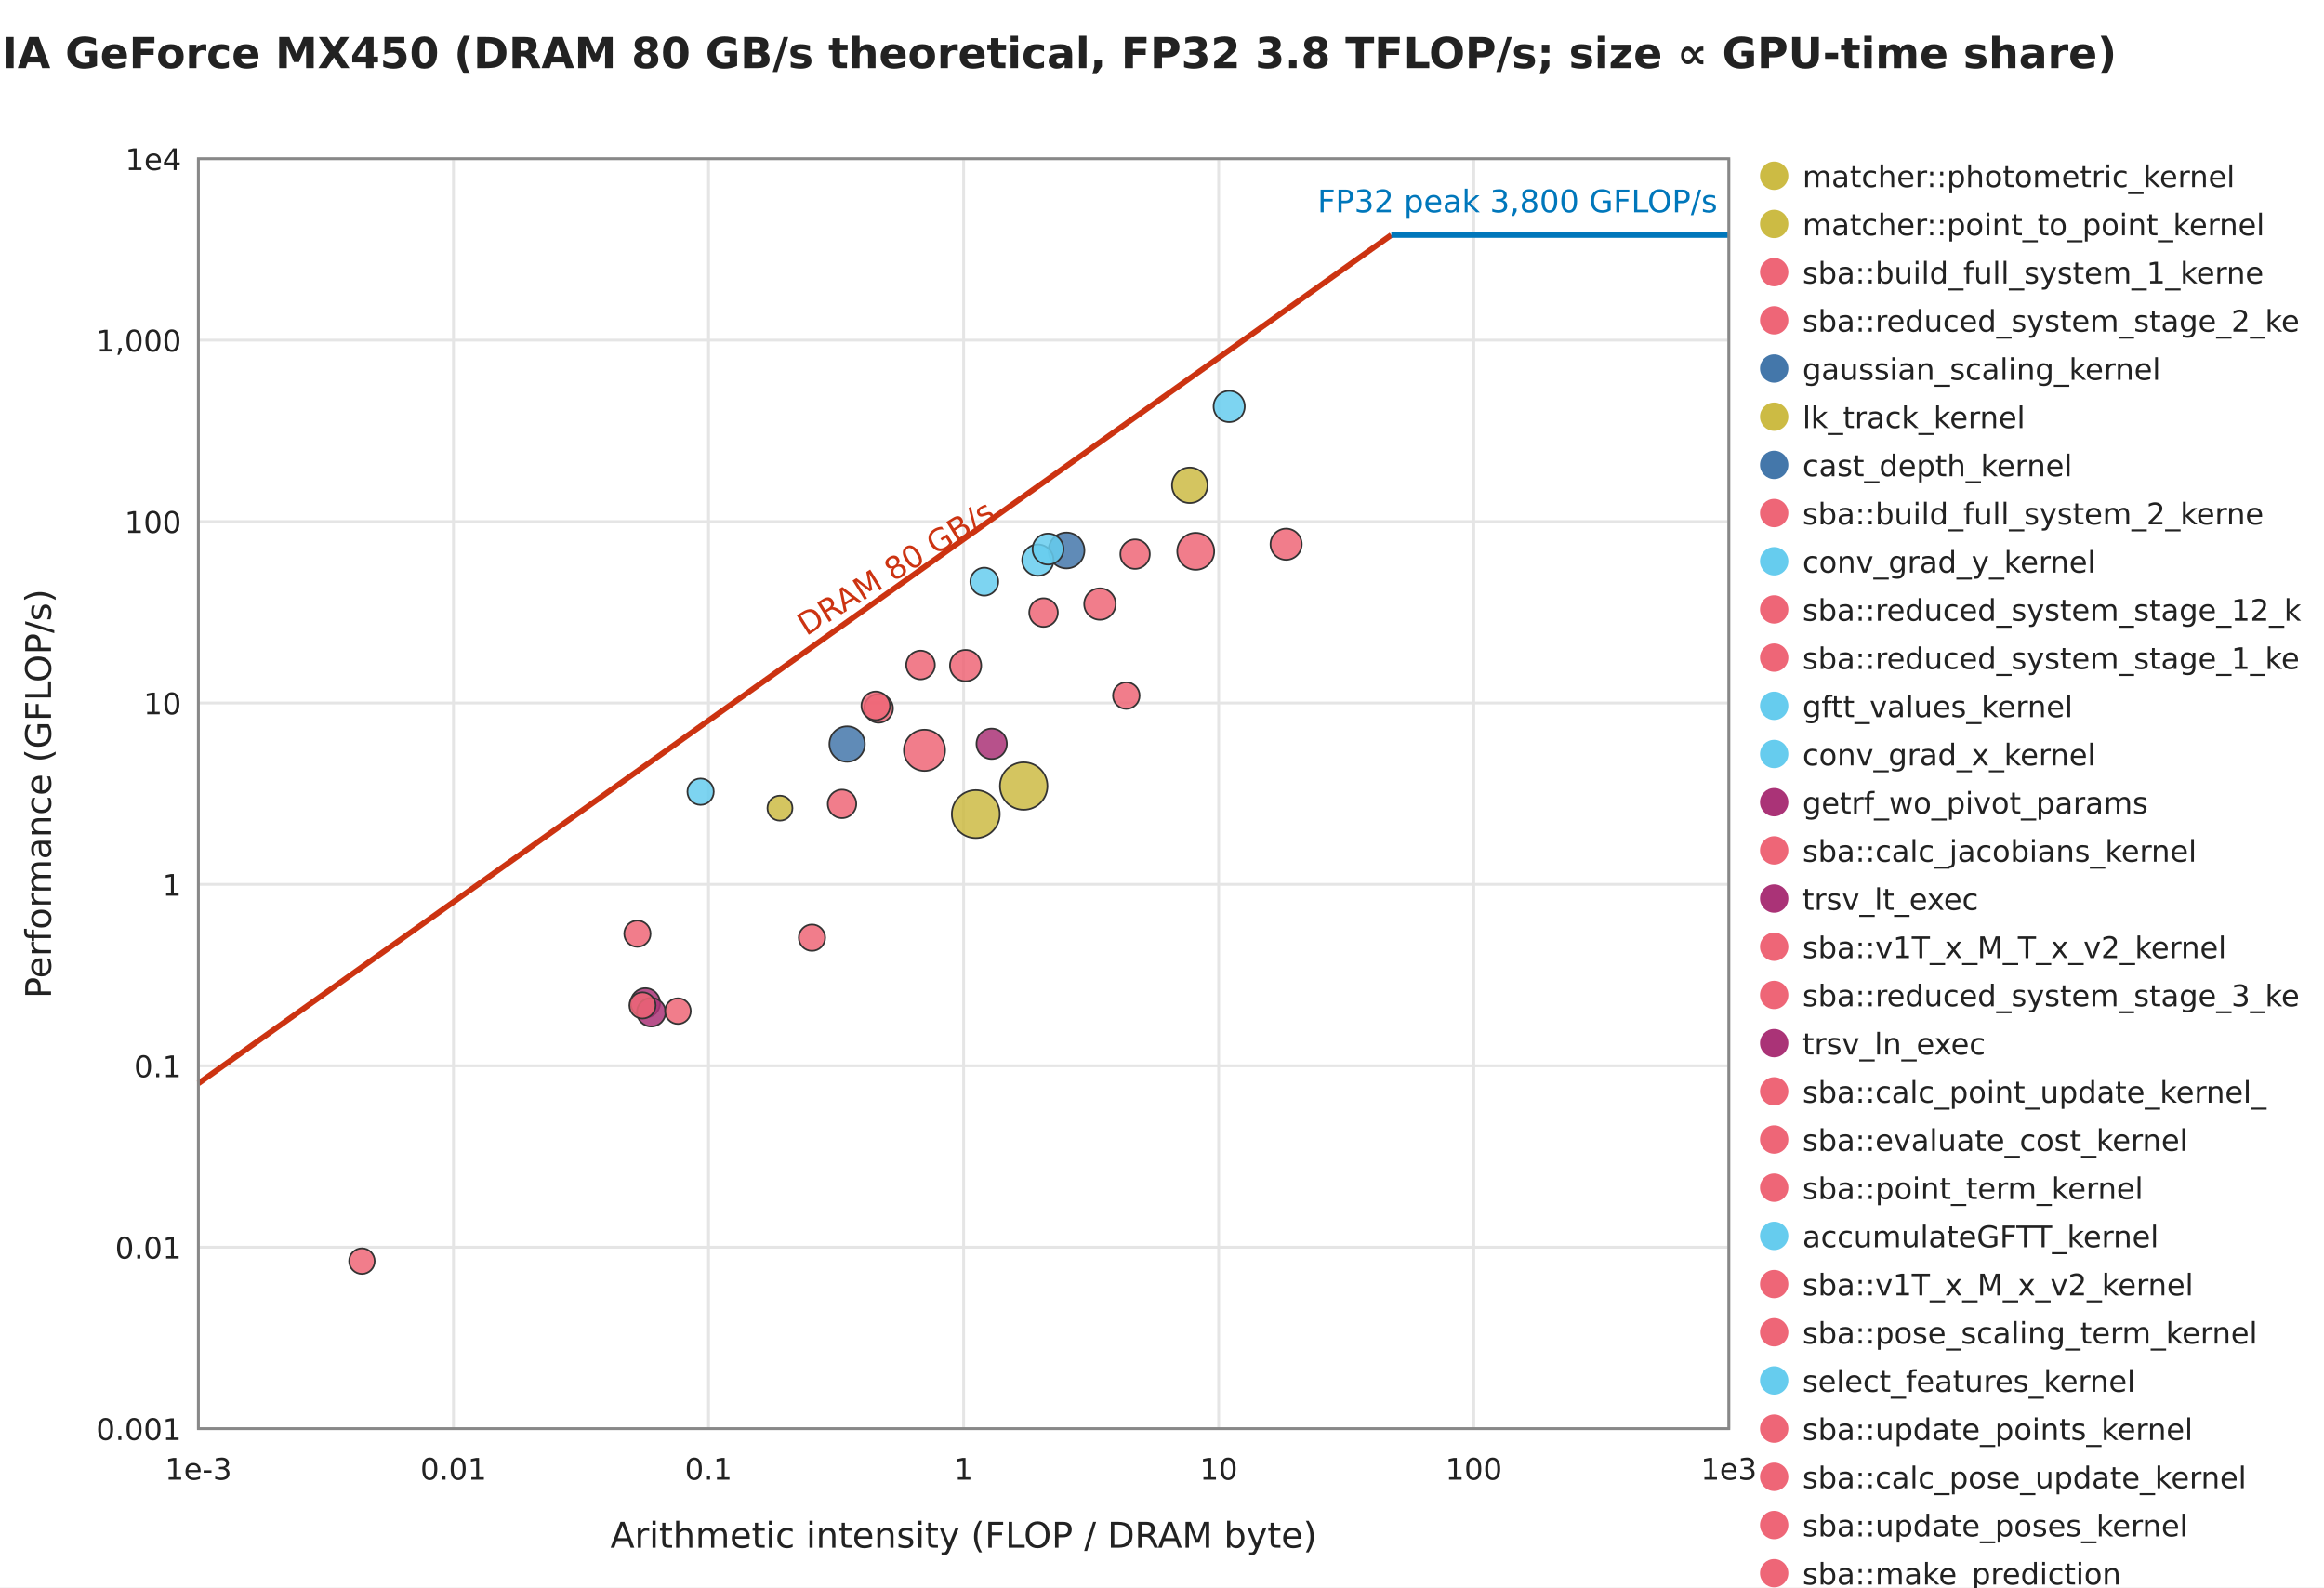
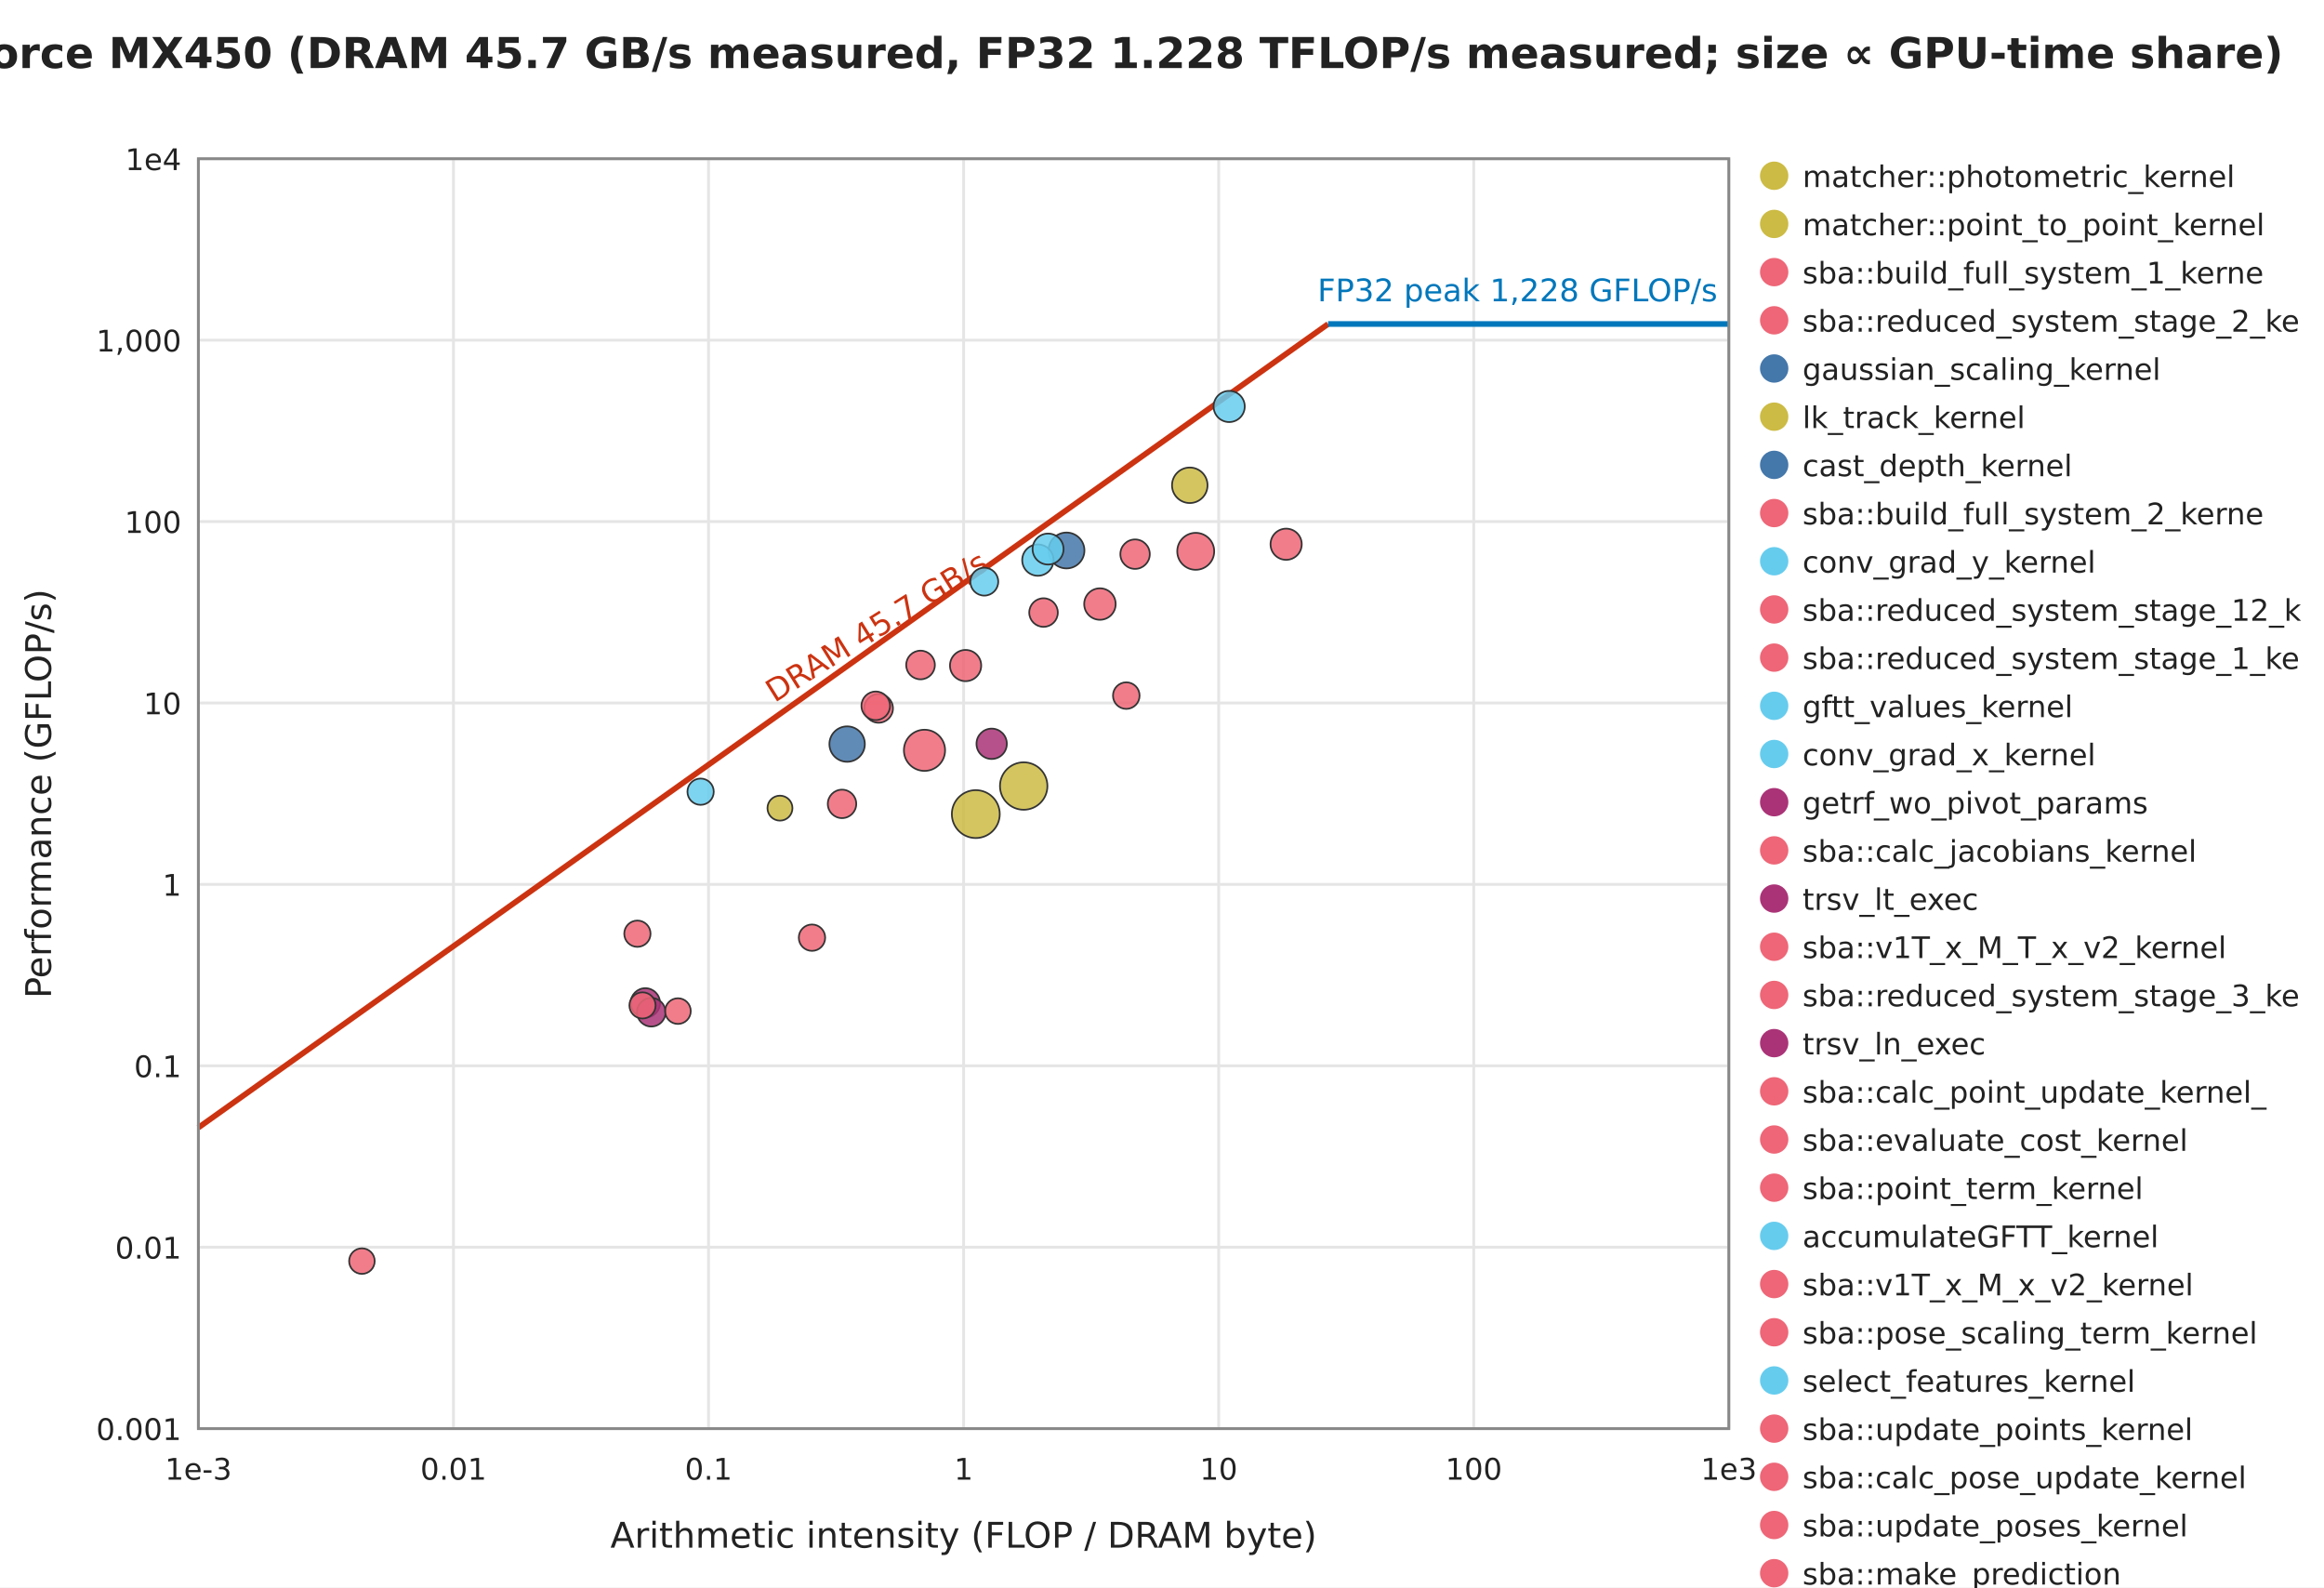
<svg xmlns="http://www.w3.org/2000/svg" viewBox="0 0 820 560" width="820" height="560">
  <rect width="820" height="560" fill="white" />
-   <text x="305.0" y="24.0" font-size="15" fill="#222" text-anchor="middle" font-family="DejaVu Sans, Helvetica, Arial, sans-serif" font-weight="bold">Roofline — NVIDIA GeForce MX450 (DRAM 80 GB/s theoretical, FP32 3.8 TFLOP/s; size ∝ GPU-time share)</text>
+   <text x="305.0" y="24.0" font-size="15" fill="#222" text-anchor="middle" font-family="DejaVu Sans, Helvetica, Arial, sans-serif" font-weight="bold">Roofline — NVIDIA GeForce MX450 (DRAM 45.7 GB/s measured, FP32 1.228 TFLOP/s measured; size ∝ GPU-time share)</text>
  <line x1="70.0" y1="56" x2="70.0" y2="504" stroke="#e5e5e5" />
  <text x="70.0" y="522.0" font-size="10.5" fill="#222" text-anchor="middle" font-family="DejaVu Sans, Helvetica, Arial, sans-serif">1e-3</text>
  <line x1="160.0" y1="56" x2="160.0" y2="504" stroke="#e5e5e5" />
  <text x="160.0" y="522.0" font-size="10.5" fill="#222" text-anchor="middle" font-family="DejaVu Sans, Helvetica, Arial, sans-serif">0.01</text>
  <line x1="250.0" y1="56" x2="250.0" y2="504" stroke="#e5e5e5" />
  <text x="250.0" y="522.0" font-size="10.5" fill="#222" text-anchor="middle" font-family="DejaVu Sans, Helvetica, Arial, sans-serif">0.1</text>
  <line x1="340.0" y1="56" x2="340.0" y2="504" stroke="#e5e5e5" />
  <text x="340.0" y="522.0" font-size="10.5" fill="#222" text-anchor="middle" font-family="DejaVu Sans, Helvetica, Arial, sans-serif">1</text>
  <line x1="430.0" y1="56" x2="430.0" y2="504" stroke="#e5e5e5" />
  <text x="430.0" y="522.0" font-size="10.5" fill="#222" text-anchor="middle" font-family="DejaVu Sans, Helvetica, Arial, sans-serif">10</text>
  <line x1="520.0" y1="56" x2="520.0" y2="504" stroke="#e5e5e5" />
  <text x="520.0" y="522.0" font-size="10.5" fill="#222" text-anchor="middle" font-family="DejaVu Sans, Helvetica, Arial, sans-serif">100</text>
  <line x1="610.0" y1="56" x2="610.0" y2="504" stroke="#e5e5e5" />
  <text x="610.0" y="522.0" font-size="10.5" fill="#222" text-anchor="middle" font-family="DejaVu Sans, Helvetica, Arial, sans-serif">1e3</text>
  <line x1="70" y1="504.0" x2="610" y2="504.0" stroke="#e5e5e5" />
  <text x="64.0" y="508.0" font-size="10.5" fill="#222" text-anchor="end" font-family="DejaVu Sans, Helvetica, Arial, sans-serif">0.001</text>
  <line x1="70" y1="440.0" x2="610" y2="440.0" stroke="#e5e5e5" />
  <text x="64.0" y="444.0" font-size="10.5" fill="#222" text-anchor="end" font-family="DejaVu Sans, Helvetica, Arial, sans-serif">0.01</text>
  <line x1="70" y1="376.0" x2="610" y2="376.0" stroke="#e5e5e5" />
  <text x="64.0" y="380.0" font-size="10.5" fill="#222" text-anchor="end" font-family="DejaVu Sans, Helvetica, Arial, sans-serif">0.1</text>
  <line x1="70" y1="312.0" x2="610" y2="312.0" stroke="#e5e5e5" />
  <text x="64.0" y="316.0" font-size="10.5" fill="#222" text-anchor="end" font-family="DejaVu Sans, Helvetica, Arial, sans-serif">1</text>
  <line x1="70" y1="248.0" x2="610" y2="248.0" stroke="#e5e5e5" />
  <text x="64.0" y="252.0" font-size="10.5" fill="#222" text-anchor="end" font-family="DejaVu Sans, Helvetica, Arial, sans-serif">10</text>
  <line x1="70" y1="184.0" x2="610" y2="184.0" stroke="#e5e5e5" />
  <text x="64.0" y="188.0" font-size="10.5" fill="#222" text-anchor="end" font-family="DejaVu Sans, Helvetica, Arial, sans-serif">100</text>
  <line x1="70" y1="120.0" x2="610" y2="120.0" stroke="#e5e5e5" />
  <text x="64.0" y="124.0" font-size="10.5" fill="#222" text-anchor="end" font-family="DejaVu Sans, Helvetica, Arial, sans-serif">1,000</text>
  <line x1="70" y1="56.0" x2="610" y2="56.0" stroke="#e5e5e5" />
  <text x="64.0" y="60.0" font-size="10.5" fill="#222" text-anchor="end" font-family="DejaVu Sans, Helvetica, Arial, sans-serif">1e4</text>
-   <polyline points="70.0,382.2 490.9,82.9" fill="none" stroke="#cc3311" stroke-width="2" />
-   <text x="284.5" y="224.5" font-size="11" fill="#cc3311" text-anchor="start" font-family="DejaVu Sans, Helvetica, Arial, sans-serif" transform="rotate(-32 284.4512 224.548)">DRAM 80 GB/s</text>
-   <line x1="490.9" y1="82.9" x2="610" y2="82.9" stroke="#0077bb" stroke-width="2" />
-   <text x="606.0" y="74.9" font-size="11" fill="#0077bb" text-anchor="end" font-family="DejaVu Sans, Helvetica, Arial, sans-serif">FP32 peak 3,800 GFLOP/s</text>
+   <polyline points="70.0,397.8 468.6,114.3" fill="none" stroke="#cc3311" stroke-width="2" />
+   <text x="273.3" y="248.0" font-size="11" fill="#cc3311" text-anchor="start" font-family="DejaVu Sans, Helvetica, Arial, sans-serif" transform="rotate(-32 273.3177 248.0283)">DRAM 45.7 GB/s</text>
+   <line x1="468.6" y1="114.3" x2="610" y2="114.3" stroke="#0077bb" stroke-width="2" />
+   <text x="606.0" y="106.3" font-size="11" fill="#0077bb" text-anchor="end" font-family="DejaVu Sans, Helvetica, Arial, sans-serif">FP32 peak 1,228 GFLOP/s</text>
  <circle cx="344.3" cy="287.2" r="8.45" fill="#ccbb44" fill-opacity="0.85" stroke="#333" stroke-width="0.6" />
  <circle cx="626" cy="62" r="5" fill="#ccbb44" />
  <text x="636.0" y="66.0" font-size="10.5" fill="#222" text-anchor="start" font-family="DejaVu Sans, Helvetica, Arial, sans-serif">matcher::photometric_kernel</text>
  <circle cx="361.2" cy="277.3" r="8.368" fill="#ccbb44" fill-opacity="0.85" stroke="#333" stroke-width="0.6" />
  <circle cx="626" cy="79" r="5" fill="#ccbb44" />
  <text x="636.0" y="83.0" font-size="10.5" fill="#222" text-anchor="start" font-family="DejaVu Sans, Helvetica, Arial, sans-serif">matcher::point_to_point_kernel</text>
  <circle cx="326.2" cy="264.7" r="7.263" fill="#ee6677" fill-opacity="0.85" stroke="#333" stroke-width="0.6" />
  <circle cx="626" cy="96" r="5" fill="#ee6677" />
  <text x="636.0" y="100.0" font-size="10.5" fill="#222" text-anchor="start" font-family="DejaVu Sans, Helvetica, Arial, sans-serif">sba::build_full_system_1_kerne</text>
  <circle cx="421.9" cy="194.5" r="6.517" fill="#ee6677" fill-opacity="0.85" stroke="#333" stroke-width="0.6" />
  <circle cx="626" cy="113" r="5" fill="#ee6677" />
  <text x="636.0" y="117.0" font-size="10.5" fill="#222" text-anchor="start" font-family="DejaVu Sans, Helvetica, Arial, sans-serif">sba::reduced_system_stage_2_ke</text>
  <circle cx="376.3" cy="194.2" r="6.326" fill="#4477aa" fill-opacity="0.85" stroke="#333" stroke-width="0.6" />
  <circle cx="626" cy="130" r="5" fill="#4477aa" />
  <text x="636.0" y="134.0" font-size="10.5" fill="#222" text-anchor="start" font-family="DejaVu Sans, Helvetica, Arial, sans-serif">gaussian_scaling_kernel</text>
  <circle cx="419.8" cy="171.2" r="6.263" fill="#ccbb44" fill-opacity="0.85" stroke="#333" stroke-width="0.6" />
  <circle cx="626" cy="147" r="5" fill="#ccbb44" />
  <text x="636.0" y="151.0" font-size="10.5" fill="#222" text-anchor="start" font-family="DejaVu Sans, Helvetica, Arial, sans-serif">lk_track_kernel</text>
  <circle cx="298.9" cy="262.5" r="6.248" fill="#4477aa" fill-opacity="0.85" stroke="#333" stroke-width="0.6" />
  <circle cx="626" cy="164" r="5" fill="#4477aa" />
  <text x="636.0" y="168.0" font-size="10.5" fill="#222" text-anchor="start" font-family="DejaVu Sans, Helvetica, Arial, sans-serif">cast_depth_kernel</text>
  <circle cx="388.1" cy="213.1" r="5.552" fill="#ee6677" fill-opacity="0.85" stroke="#333" stroke-width="0.6" />
  <circle cx="626" cy="181" r="5" fill="#ee6677" />
  <text x="636.0" y="185.0" font-size="10.5" fill="#222" text-anchor="start" font-family="DejaVu Sans, Helvetica, Arial, sans-serif">sba::build_full_system_2_kerne</text>
  <circle cx="366.2" cy="197.6" r="5.524" fill="#66ccee" fill-opacity="0.85" stroke="#333" stroke-width="0.6" />
  <circle cx="626" cy="198" r="5" fill="#66ccee" />
  <text x="636.0" y="202.0" font-size="10.5" fill="#222" text-anchor="start" font-family="DejaVu Sans, Helvetica, Arial, sans-serif">conv_grad_y_kernel</text>
  <circle cx="340.7" cy="234.8" r="5.51" fill="#ee6677" fill-opacity="0.85" stroke="#333" stroke-width="0.6" />
  <circle cx="626" cy="215" r="5" fill="#ee6677" />
  <text x="636.0" y="219.0" font-size="10.5" fill="#222" text-anchor="start" font-family="DejaVu Sans, Helvetica, Arial, sans-serif">sba::reduced_system_stage_12_k</text>
  <circle cx="453.8" cy="192.0" r="5.505" fill="#ee6677" fill-opacity="0.85" stroke="#333" stroke-width="0.6" />
  <circle cx="626" cy="232" r="5" fill="#ee6677" />
  <text x="636.0" y="236.0" font-size="10.5" fill="#222" text-anchor="start" font-family="DejaVu Sans, Helvetica, Arial, sans-serif">sba::reduced_system_stage_1_ke</text>
  <circle cx="433.7" cy="143.4" r="5.496" fill="#66ccee" fill-opacity="0.85" stroke="#333" stroke-width="0.6" />
  <circle cx="626" cy="249" r="5" fill="#66ccee" />
  <text x="636.0" y="253.0" font-size="10.5" fill="#222" text-anchor="start" font-family="DejaVu Sans, Helvetica, Arial, sans-serif">gftt_values_kernel</text>
  <circle cx="369.8" cy="193.7" r="5.464" fill="#66ccee" fill-opacity="0.85" stroke="#333" stroke-width="0.6" />
  <circle cx="626" cy="266" r="5" fill="#66ccee" />
  <text x="636.0" y="270.0" font-size="10.5" fill="#222" text-anchor="start" font-family="DejaVu Sans, Helvetica, Arial, sans-serif">conv_grad_x_kernel</text>
  <circle cx="349.9" cy="262.4" r="5.355" fill="#aa3377" fill-opacity="0.85" stroke="#333" stroke-width="0.6" />
  <circle cx="626" cy="283" r="5" fill="#aa3377" />
  <text x="636.0" y="287.0" font-size="10.5" fill="#222" text-anchor="start" font-family="DejaVu Sans, Helvetica, Arial, sans-serif">getrf_wo_pivot_params</text>
  <circle cx="400.5" cy="195.5" r="5.192" fill="#ee6677" fill-opacity="0.85" stroke="#333" stroke-width="0.6" />
  <circle cx="626" cy="300" r="5" fill="#ee6677" />
  <text x="636.0" y="304.0" font-size="10.5" fill="#222" text-anchor="start" font-family="DejaVu Sans, Helvetica, Arial, sans-serif">sba::calc_jacobians_kernel</text>
  <circle cx="227.7" cy="353.8" r="5.182" fill="#aa3377" fill-opacity="0.85" stroke="#333" stroke-width="0.6" />
  <circle cx="626" cy="317" r="5" fill="#aa3377" />
  <text x="636.0" y="321.0" font-size="10.5" fill="#222" text-anchor="start" font-family="DejaVu Sans, Helvetica, Arial, sans-serif">trsv_lt_exec</text>
  <circle cx="310.0" cy="249.9" r="5.07" fill="#ee6677" fill-opacity="0.85" stroke="#333" stroke-width="0.6" />
  <circle cx="626" cy="334" r="5" fill="#ee6677" />
  <text x="636.0" y="338.0" font-size="10.5" fill="#222" text-anchor="start" font-family="DejaVu Sans, Helvetica, Arial, sans-serif">sba::v1T_x_M_T_x_v2_kernel</text>
  <circle cx="324.8" cy="234.6" r="5.057" fill="#ee6677" fill-opacity="0.85" stroke="#333" stroke-width="0.6" />
  <circle cx="626" cy="351" r="5" fill="#ee6677" />
  <text x="636.0" y="355.0" font-size="10.5" fill="#222" text-anchor="start" font-family="DejaVu Sans, Helvetica, Arial, sans-serif">sba::reduced_system_stage_3_ke</text>
  <circle cx="229.8" cy="357.1" r="5.046" fill="#aa3377" fill-opacity="0.85" stroke="#333" stroke-width="0.6" />
  <circle cx="626" cy="368" r="5" fill="#aa3377" />
  <text x="636.0" y="372.0" font-size="10.5" fill="#222" text-anchor="start" font-family="DejaVu Sans, Helvetica, Arial, sans-serif">trsv_ln_exec</text>
  <circle cx="309.0" cy="249.0" r="5.042" fill="#ee6677" fill-opacity="0.85" stroke="#333" stroke-width="0.6" />
  <circle cx="626" cy="385" r="5" fill="#ee6677" />
  <text x="636.0" y="389.0" font-size="10.5" fill="#222" text-anchor="start" font-family="DejaVu Sans, Helvetica, Arial, sans-serif">sba::calc_point_update_kernel_</text>
  <circle cx="368.2" cy="216.1" r="5.041" fill="#ee6677" fill-opacity="0.85" stroke="#333" stroke-width="0.6" />
  <circle cx="626" cy="402" r="5" fill="#ee6677" />
  <text x="636.0" y="406.0" font-size="10.5" fill="#222" text-anchor="start" font-family="DejaVu Sans, Helvetica, Arial, sans-serif">sba::evaluate_cost_kernel</text>
  <circle cx="297.1" cy="283.6" r="5.019" fill="#ee6677" fill-opacity="0.85" stroke="#333" stroke-width="0.6" />
  <circle cx="626" cy="419" r="5" fill="#ee6677" />
  <text x="636.0" y="423.0" font-size="10.5" fill="#222" text-anchor="start" font-family="DejaVu Sans, Helvetica, Arial, sans-serif">sba::point_term_kernel</text>
  <circle cx="347.3" cy="205.2" r="4.919" fill="#66ccee" fill-opacity="0.85" stroke="#333" stroke-width="0.6" />
  <circle cx="626" cy="436" r="5" fill="#66ccee" />
  <text x="636.0" y="440.0" font-size="10.5" fill="#222" text-anchor="start" font-family="DejaVu Sans, Helvetica, Arial, sans-serif">accumulateGFTT_kernel</text>
  <circle cx="397.4" cy="245.4" r="4.691" fill="#ee6677" fill-opacity="0.85" stroke="#333" stroke-width="0.6" />
  <circle cx="626" cy="453" r="5" fill="#ee6677" />
  <text x="636.0" y="457.0" font-size="10.5" fill="#222" text-anchor="start" font-family="DejaVu Sans, Helvetica, Arial, sans-serif">sba::v1T_x_M_x_v2_kernel</text>
  <circle cx="286.5" cy="330.8" r="4.654" fill="#ee6677" fill-opacity="0.85" stroke="#333" stroke-width="0.6" />
  <circle cx="626" cy="470" r="5" fill="#ee6677" />
  <text x="636.0" y="474.0" font-size="10.5" fill="#222" text-anchor="start" font-family="DejaVu Sans, Helvetica, Arial, sans-serif">sba::pose_scaling_term_kernel</text>
  <circle cx="247.2" cy="279.3" r="4.643" fill="#66ccee" fill-opacity="0.85" stroke="#333" stroke-width="0.6" />
  <circle cx="626" cy="487" r="5" fill="#66ccee" />
  <text x="636.0" y="491.0" font-size="10.5" fill="#222" text-anchor="start" font-family="DejaVu Sans, Helvetica, Arial, sans-serif">select_features_kernel</text>
  <circle cx="224.9" cy="329.4" r="4.639" fill="#ee6677" fill-opacity="0.85" stroke="#333" stroke-width="0.6" />
  <circle cx="626" cy="504" r="5" fill="#ee6677" />
  <text x="636.0" y="508.0" font-size="10.5" fill="#222" text-anchor="start" font-family="DejaVu Sans, Helvetica, Arial, sans-serif">sba::update_points_kernel</text>
  <circle cx="226.7" cy="354.7" r="4.625" fill="#ee6677" fill-opacity="0.85" stroke="#333" stroke-width="0.6" />
  <circle cx="626" cy="521" r="5" fill="#ee6677" />
  <text x="636.0" y="525.0" font-size="10.5" fill="#222" text-anchor="start" font-family="DejaVu Sans, Helvetica, Arial, sans-serif">sba::calc_pose_update_kernel</text>
  <circle cx="239.2" cy="356.7" r="4.529" fill="#ee6677" fill-opacity="0.85" stroke="#333" stroke-width="0.6" />
  <circle cx="626" cy="538" r="5" fill="#ee6677" />
  <text x="636.0" y="542.0" font-size="10.5" fill="#222" text-anchor="start" font-family="DejaVu Sans, Helvetica, Arial, sans-serif">sba::update_poses_kernel</text>
  <circle cx="127.7" cy="444.9" r="4.511" fill="#ee6677" fill-opacity="0.85" stroke="#333" stroke-width="0.6" />
  <circle cx="626" cy="555" r="5" fill="#ee6677" />
  <text x="636.0" y="559.0" font-size="10.5" fill="#222" text-anchor="start" font-family="DejaVu Sans, Helvetica, Arial, sans-serif">sba::make_prediction</text>
  <circle cx="275.2" cy="285.1" r="4.407" fill="#ccbb44" fill-opacity="0.85" stroke="#333" stroke-width="0.6" />
  <circle cx="626" cy="572" r="5" fill="#ccbb44" />
  <text x="636.0" y="576.0" font-size="10.5" fill="#222" text-anchor="start" font-family="DejaVu Sans, Helvetica, Arial, sans-serif">matcher::lift_kernel</text>
  <rect x="70" y="56" width="540" height="448" fill="none" stroke="#888" />
  <text x="340.0" y="546.0" font-size="12.5" fill="#222" text-anchor="middle" font-family="DejaVu Sans, Helvetica, Arial, sans-serif">Arithmetic intensity (FLOP / DRAM byte)</text>
  <text x="18.0" y="280.0" font-size="12.5" fill="#222" text-anchor="middle" font-family="DejaVu Sans, Helvetica, Arial, sans-serif" transform="rotate(-90 18 280.0)">Performance (GFLOP/s)</text>
</svg>
